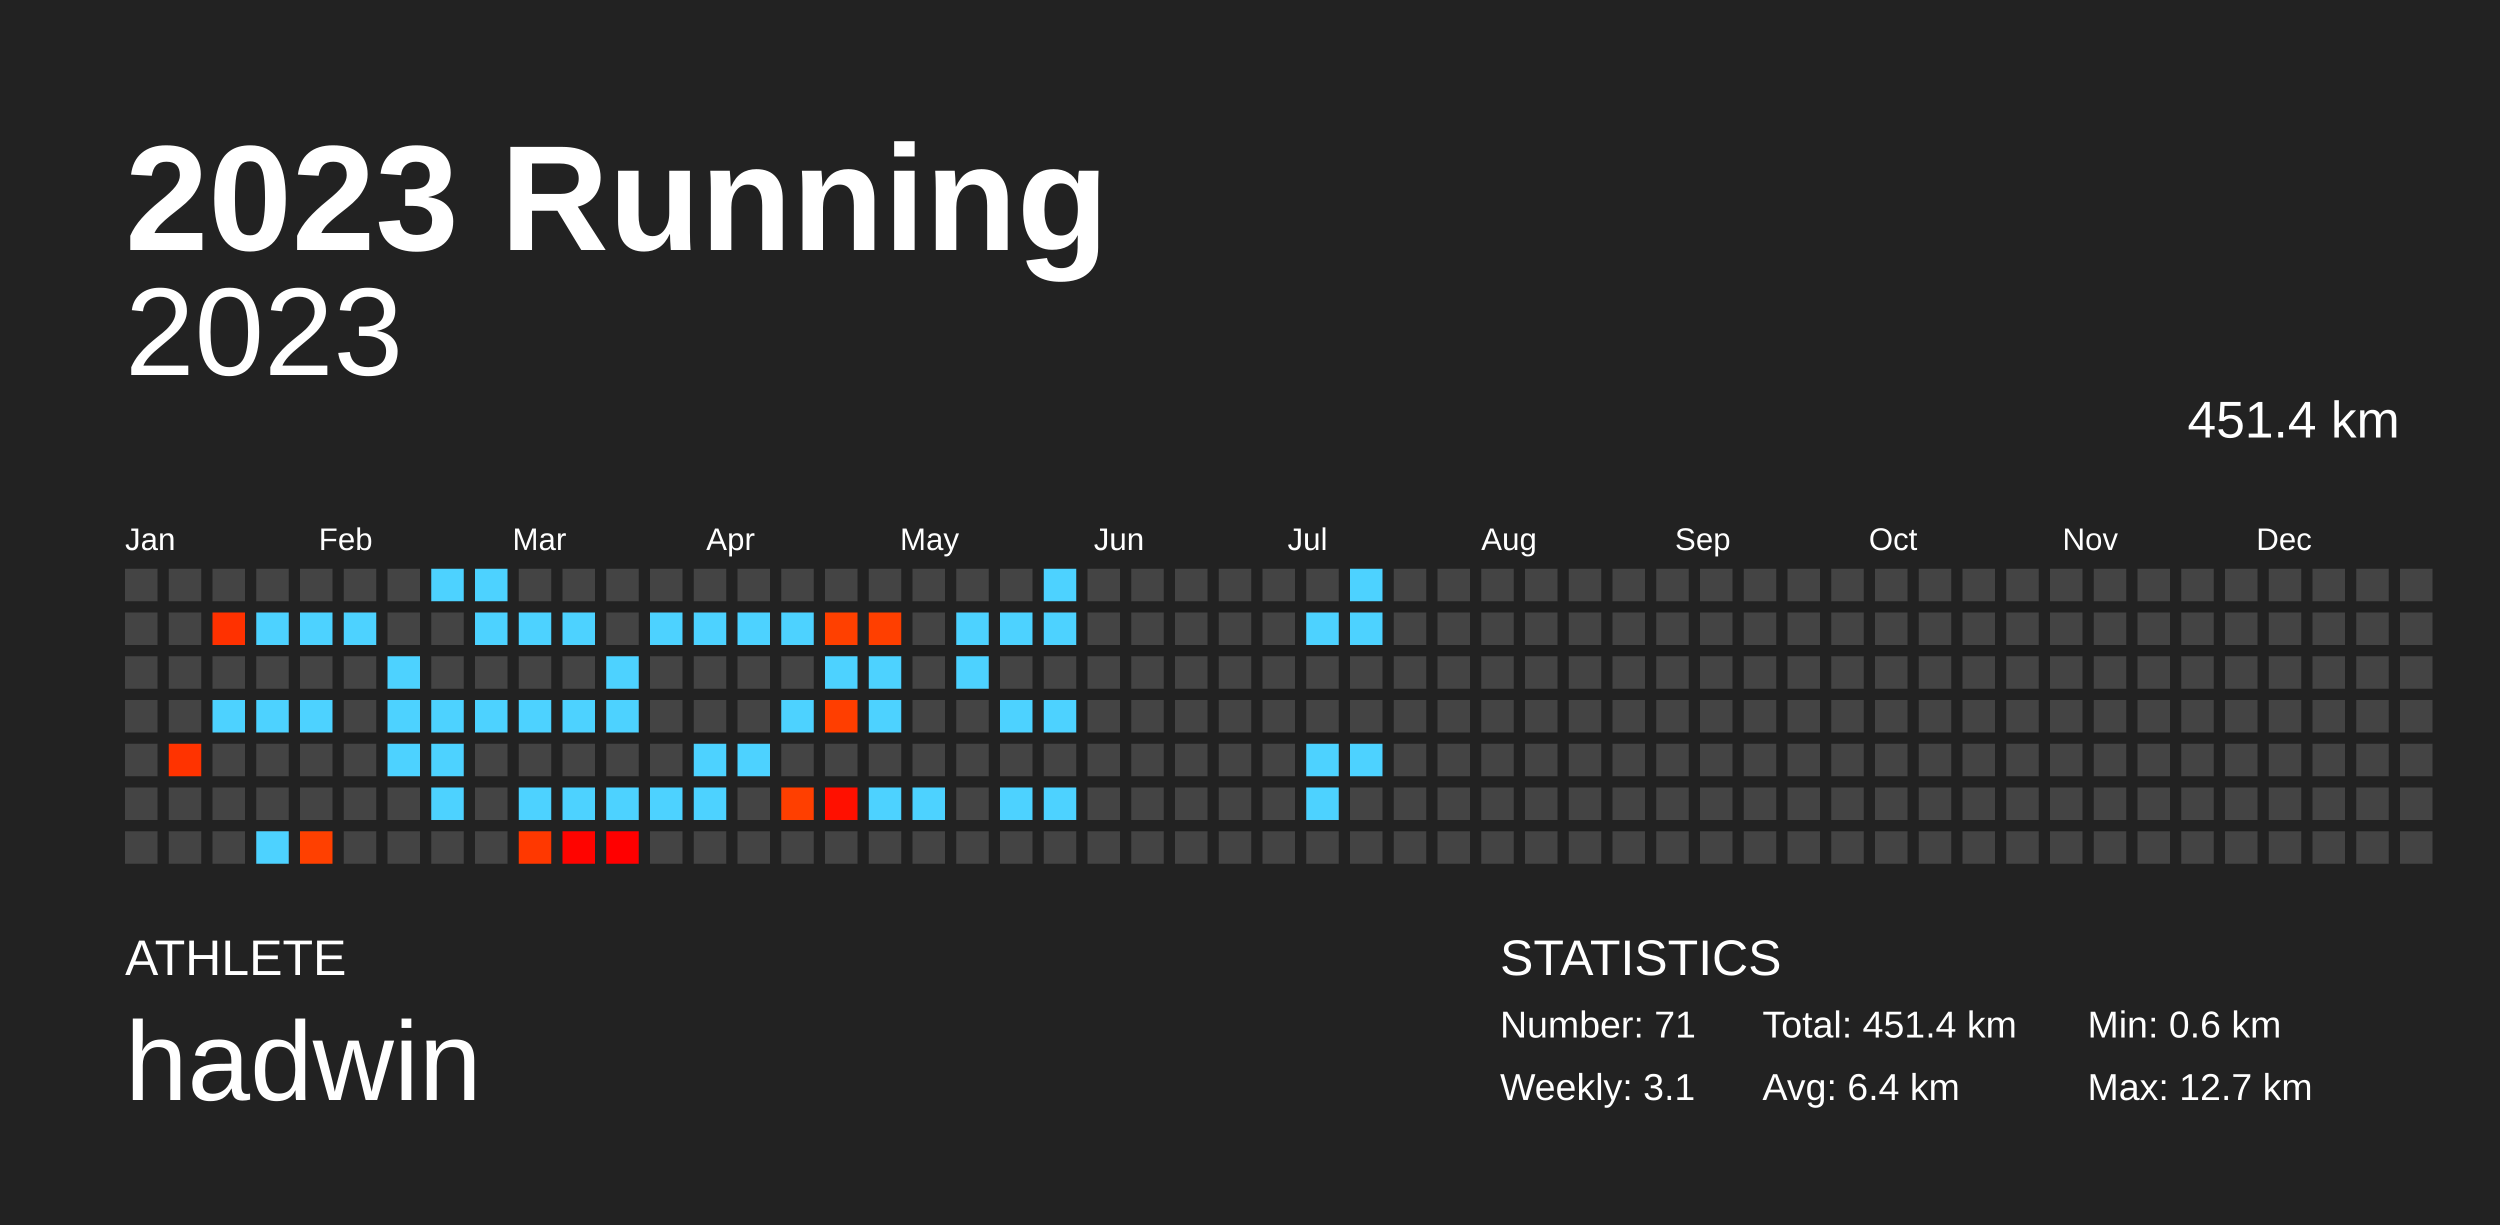
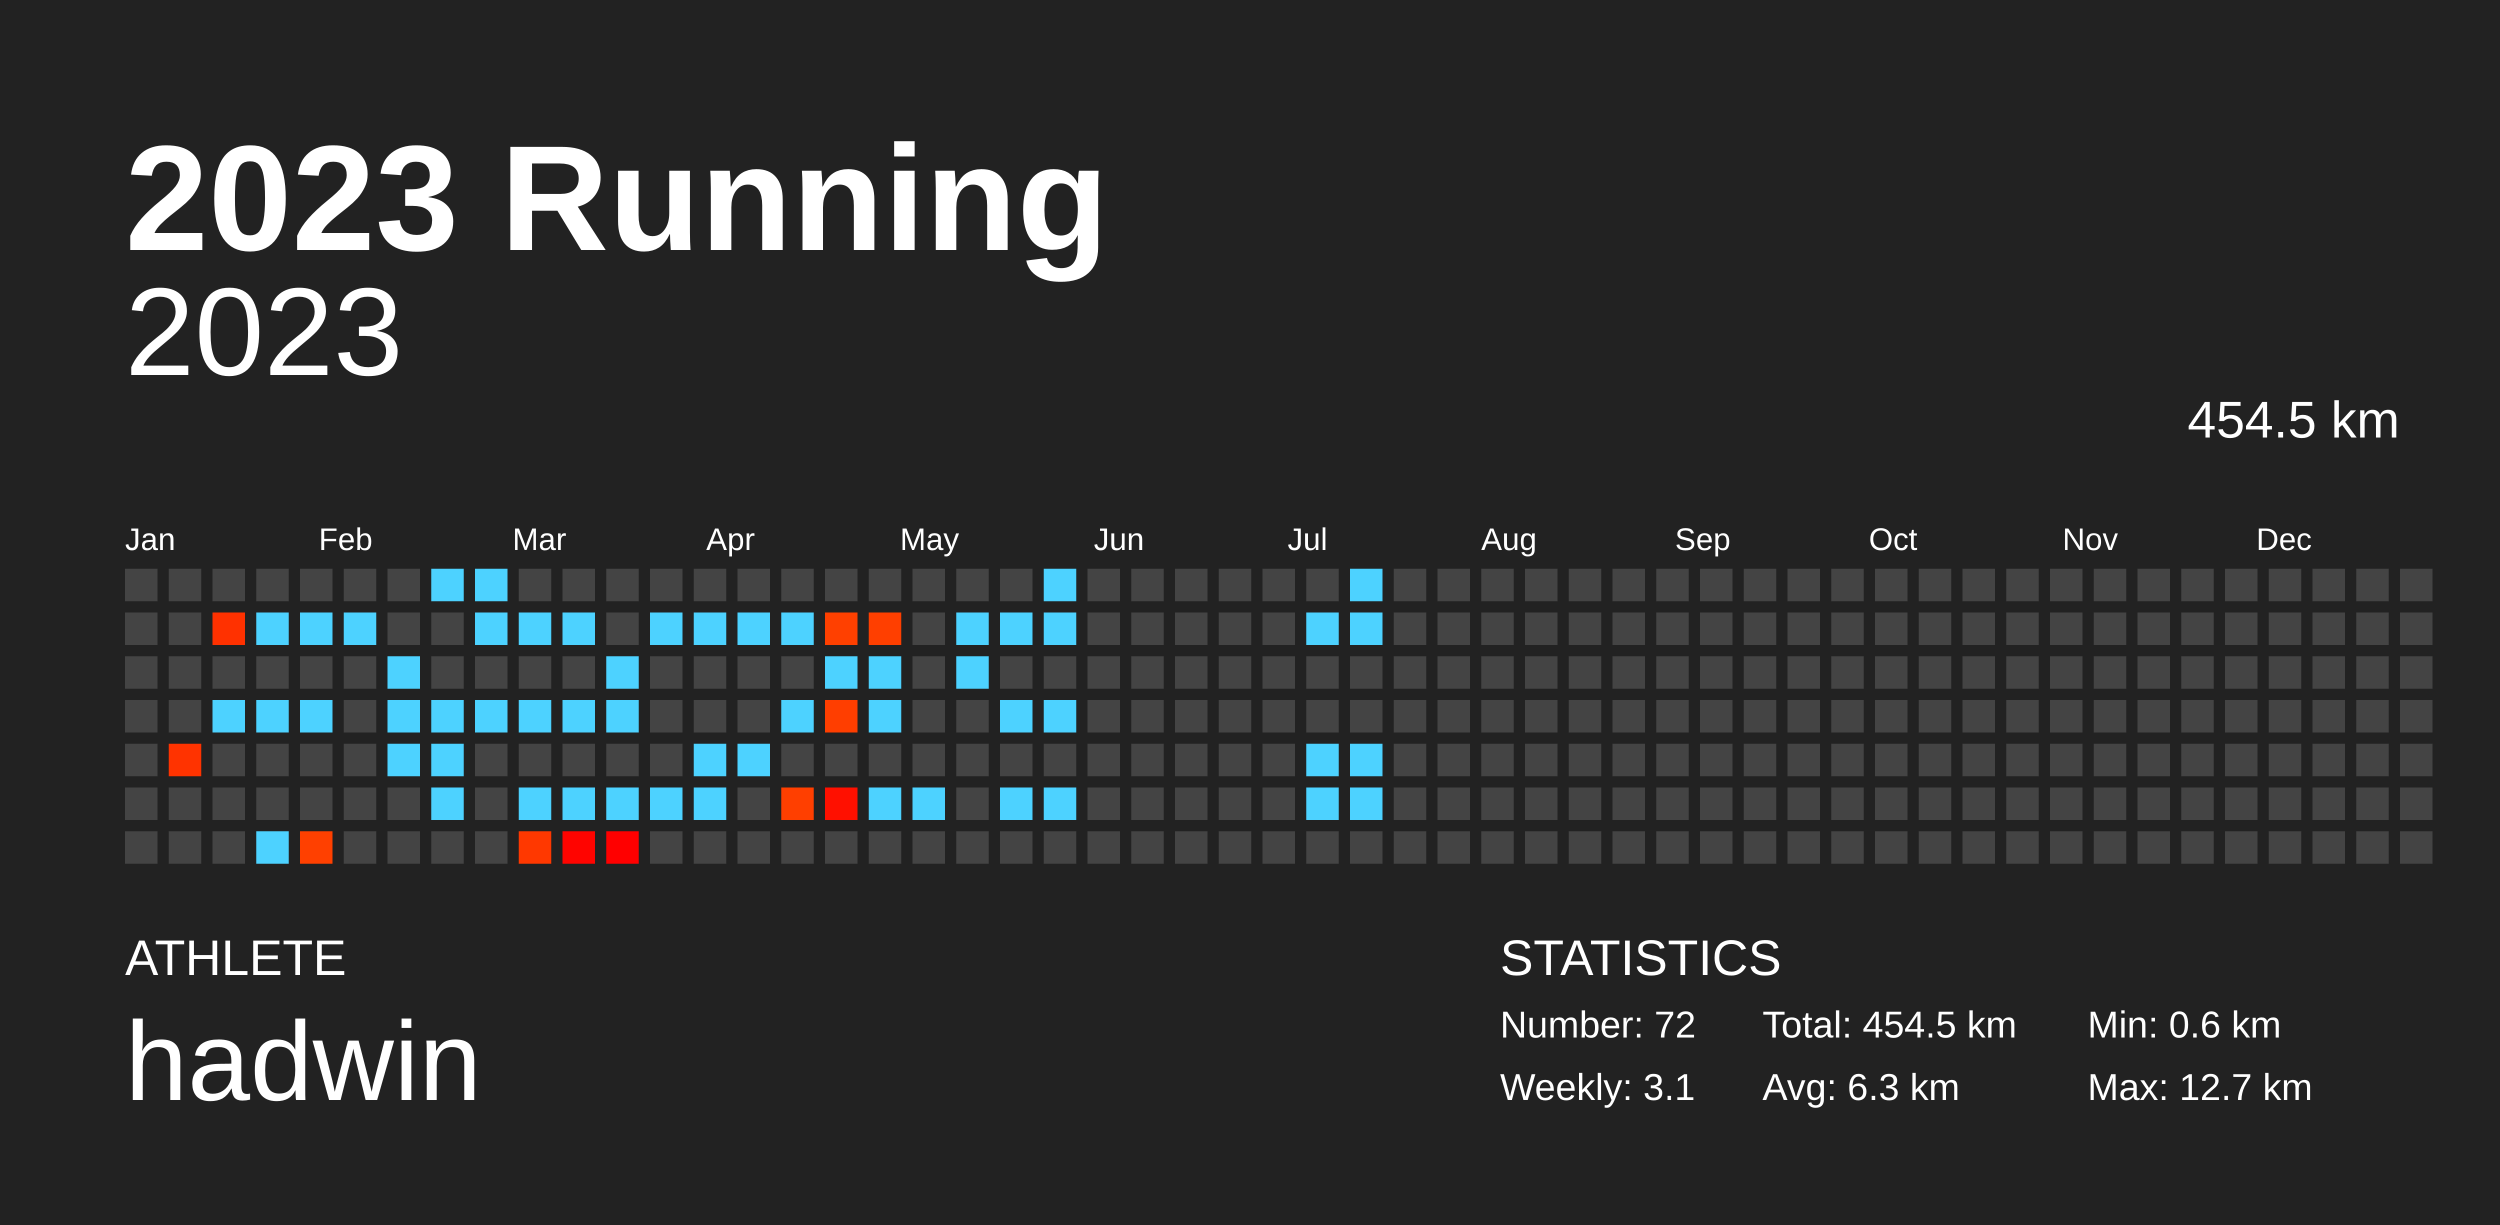
<svg xmlns="http://www.w3.org/2000/svg" baseProfile="full" height="98mm" version="1.1" viewBox="0,0,200,98" width="200mm">
  <defs />
  <rect fill="#222222" height="98" width="200" x="0" y="0" />
  <text fill="#FFFFFF" style="font-size:12px; font-family:Arial; font-weight:bold;" x="10" y="20">2023 Running</text>
  <text fill="#FFFFFF" style="font-size:4px; font-family:Arial" x="10" y="78">ATHLETE</text>
  <text fill="#FFFFFF" style="font-size:9px; font-family:Arial" x="10" y="88">hadwin</text>
  <text fill="#FFFFFF" style="font-size:4px; font-family:Arial" x="120" y="78">STATISTICS</text>
-   <text fill="#FFFFFF" style="font-size:3px; font-family:Arial" x="120" y="83">Number: 71</text>
+   <text fill="#FFFFFF" style="font-size:3px; font-family:Arial" x="120" y="83">Number: 72</text>
  <text fill="#FFFFFF" style="font-size:3px; font-family:Arial" x="120" y="88">Weekly: 3.1</text>
-   <text fill="#FFFFFF" style="font-size:3px; font-family:Arial" x="141" y="83">Total: 451.4 km</text>
-   <text fill="#FFFFFF" style="font-size:3px; font-family:Arial" x="141" y="88">Avg: 6.4 km</text>
+   <text fill="#FFFFFF" style="font-size:3px; font-family:Arial" x="141" y="83">Total: 454.5 km</text>
+   <text fill="#FFFFFF" style="font-size:3px; font-family:Arial" x="141" y="88">Avg: 6.3 km</text>
  <text fill="#FFFFFF" style="font-size:3px; font-family:Arial" x="167" y="83">Min: 0.6 km</text>
  <text fill="#FFFFFF" style="font-size:3px; font-family:Arial" x="167" y="88">Max: 12.7 km</text>
  <text alignment-baseline="hanging" fill="#FFFFFF" style="font-size:10.0px; font-family:Arial;" x="10" y="30">2023</text>
-   <text alignment-baseline="hanging" fill="#FFFFFF" style="font-size:4.125px; font-family:Arial;" x="175" y="35">451.4 km</text>
+   <text alignment-baseline="hanging" fill="#FFFFFF" style="font-size:4.125px; font-family:Arial;" x="175" y="35">454.5 km</text>
  <text fill="#FFFFFF" style="font-size:2.5px; font-family:Arial" x="10.0" y="44">Jan</text>
  <text fill="#FFFFFF" style="font-size:2.5px; font-family:Arial" x="25.5" y="44">Feb</text>
  <text fill="#FFFFFF" style="font-size:2.5px; font-family:Arial" x="41.0" y="44">Mar</text>
  <text fill="#FFFFFF" style="font-size:2.5px; font-family:Arial" x="56.5" y="44">Apr</text>
  <text fill="#FFFFFF" style="font-size:2.5px; font-family:Arial" x="72.0" y="44">May</text>
  <text fill="#FFFFFF" style="font-size:2.5px; font-family:Arial" x="87.5" y="44">Jun</text>
  <text fill="#FFFFFF" style="font-size:2.5px; font-family:Arial" x="103.0" y="44">Jul</text>
  <text fill="#FFFFFF" style="font-size:2.5px; font-family:Arial" x="118.5" y="44">Aug</text>
  <text fill="#FFFFFF" style="font-size:2.5px; font-family:Arial" x="134.0" y="44">Sep</text>
  <text fill="#FFFFFF" style="font-size:2.5px; font-family:Arial" x="149.5" y="44">Oct</text>
  <text fill="#FFFFFF" style="font-size:2.5px; font-family:Arial" x="165.0" y="44">Nov</text>
  <text fill="#FFFFFF" style="font-size:2.5px; font-family:Arial" x="180.5" y="44">Dec</text>
  <rect fill="#444444" height="2.6" width="2.6" x="10.0" y="45.5" />
  <rect fill="#444444" height="2.6" width="2.6" x="10.0" y="49.0" />
  <rect fill="#444444" height="2.6" width="2.6" x="10.0" y="52.5" />
  <rect fill="#444444" height="2.6" width="2.6" x="10.0" y="56.0" />
  <rect fill="#444444" height="2.6" width="2.6" x="10.0" y="59.5" />
  <rect fill="#444444" height="2.6" width="2.6" x="10.0" y="63.0" />
  <rect fill="#444444" height="2.6" width="2.6" x="10.0" y="66.5" />
  <rect fill="#444444" height="2.6" width="2.6" x="13.5" y="45.5" />
  <rect fill="#444444" height="2.6" width="2.6" x="13.5" y="49.0" />
  <rect fill="#444444" height="2.6" width="2.6" x="13.5" y="52.5" />
  <rect fill="#444444" height="2.6" width="2.6" x="13.5" y="56.0" />
  <rect fill="#ff3300" height="2.6" width="2.6" x="13.5" y="59.5" />
  <rect fill="#444444" height="2.6" width="2.6" x="13.5" y="63.0" />
  <rect fill="#444444" height="2.6" width="2.6" x="13.5" y="66.5" />
  <rect fill="#444444" height="2.6" width="2.6" x="17.0" y="45.5" />
  <rect fill="#ff3100" height="2.6" width="2.6" x="17.0" y="49.0" />
  <rect fill="#444444" height="2.6" width="2.6" x="17.0" y="52.5" />
  <rect fill="#4dd2ff" height="2.6" width="2.6" x="17.0" y="56.0" />
  <rect fill="#444444" height="2.6" width="2.6" x="17.0" y="59.5" />
  <rect fill="#444444" height="2.6" width="2.6" x="17.0" y="63.0" />
  <rect fill="#444444" height="2.6" width="2.6" x="17.0" y="66.5" />
  <rect fill="#444444" height="2.6" width="2.6" x="20.5" y="45.5" />
  <rect fill="#4dd2ff" height="2.6" width="2.6" x="20.5" y="49.0" />
  <rect fill="#444444" height="2.6" width="2.6" x="20.5" y="52.5" />
  <rect fill="#4dd2ff" height="2.6" width="2.6" x="20.5" y="56.0" />
  <rect fill="#444444" height="2.6" width="2.6" x="20.5" y="59.5" />
  <rect fill="#444444" height="2.6" width="2.6" x="20.5" y="63.0" />
  <rect fill="#4dd2ff" height="2.6" width="2.6" x="20.5" y="66.5" />
  <rect fill="#444444" height="2.6" width="2.6" x="24.0" y="45.5" />
  <rect fill="#4dd2ff" height="2.6" width="2.6" x="24.0" y="49.0" />
  <rect fill="#444444" height="2.6" width="2.6" x="24.0" y="52.5" />
  <rect fill="#4dd2ff" height="2.6" width="2.6" x="24.0" y="56.0" />
  <rect fill="#444444" height="2.6" width="2.6" x="24.0" y="59.5" />
  <rect fill="#444444" height="2.6" width="2.6" x="24.0" y="63.0" />
  <rect fill="#ff4000" height="2.6" width="2.6" x="24.0" y="66.5" />
  <rect fill="#444444" height="2.6" width="2.6" x="27.5" y="45.5" />
  <rect fill="#4dd2ff" height="2.6" width="2.6" x="27.5" y="49.0" />
  <rect fill="#444444" height="2.6" width="2.6" x="27.5" y="52.5" />
  <rect fill="#444444" height="2.6" width="2.6" x="27.5" y="56.0" />
  <rect fill="#444444" height="2.6" width="2.6" x="27.5" y="59.5" />
  <rect fill="#444444" height="2.6" width="2.6" x="27.5" y="63.0" />
  <rect fill="#444444" height="2.6" width="2.6" x="27.5" y="66.5" />
  <rect fill="#444444" height="2.6" width="2.6" x="31.0" y="45.5" />
  <rect fill="#444444" height="2.6" width="2.6" x="31.0" y="49.0" />
  <rect fill="#4dd2ff" height="2.6" width="2.6" x="31.0" y="52.5" />
  <rect fill="#4dd2ff" height="2.6" width="2.6" x="31.0" y="56.0" />
  <rect fill="#4dd2ff" height="2.6" width="2.6" x="31.0" y="59.5" />
  <rect fill="#444444" height="2.6" width="2.6" x="31.0" y="63.0" />
  <rect fill="#444444" height="2.6" width="2.6" x="31.0" y="66.5" />
  <rect fill="#4dd2ff" height="2.6" width="2.6" x="34.5" y="45.5" />
  <rect fill="#444444" height="2.6" width="2.6" x="34.5" y="49.0" />
  <rect fill="#444444" height="2.6" width="2.6" x="34.5" y="52.5" />
  <rect fill="#4dd2ff" height="2.6" width="2.6" x="34.5" y="56.0" />
  <rect fill="#4dd2ff" height="2.6" width="2.6" x="34.5" y="59.5" />
  <rect fill="#4dd2ff" height="2.6" width="2.6" x="34.5" y="63.0" />
  <rect fill="#444444" height="2.6" width="2.6" x="34.5" y="66.5" />
  <rect fill="#4dd2ff" height="2.6" width="2.6" x="38.0" y="45.5" />
  <rect fill="#4dd2ff" height="2.6" width="2.6" x="38.0" y="49.0" />
  <rect fill="#444444" height="2.6" width="2.6" x="38.0" y="52.5" />
  <rect fill="#4dd2ff" height="2.6" width="2.6" x="38.0" y="56.0" />
  <rect fill="#444444" height="2.6" width="2.6" x="38.0" y="59.5" />
  <rect fill="#444444" height="2.6" width="2.6" x="38.0" y="63.0" />
  <rect fill="#444444" height="2.6" width="2.6" x="38.0" y="66.5" />
  <rect fill="#444444" height="2.6" width="2.6" x="41.5" y="45.5" />
  <rect fill="#4dd2ff" height="2.6" width="2.6" x="41.5" y="49.0" />
  <rect fill="#444444" height="2.6" width="2.6" x="41.5" y="52.5" />
  <rect fill="#4dd2ff" height="2.6" width="2.6" x="41.5" y="56.0" />
  <rect fill="#444444" height="2.6" width="2.6" x="41.5" y="59.5" />
  <rect fill="#4dd2ff" height="2.6" width="2.6" x="41.5" y="63.0" />
  <rect fill="#ff3800" height="2.6" width="2.6" x="41.5" y="66.5" />
  <rect fill="#444444" height="2.6" width="2.6" x="45.0" y="45.5" />
  <rect fill="#4dd2ff" height="2.6" width="2.6" x="45.0" y="49.0" />
  <rect fill="#444444" height="2.6" width="2.6" x="45.0" y="52.5" />
  <rect fill="#4dd2ff" height="2.6" width="2.6" x="45.0" y="56.0" />
  <rect fill="#444444" height="2.6" width="2.6" x="45.0" y="59.5" />
  <rect fill="#4dd2ff" height="2.6" width="2.6" x="45.0" y="63.0" />
  <rect fill="#ff0400" height="2.6" width="2.6" x="45.0" y="66.5" />
  <rect fill="#444444" height="2.6" width="2.6" x="48.5" y="45.5" />
  <rect fill="#444444" height="2.6" width="2.6" x="48.5" y="49.0" />
  <rect fill="#4dd2ff" height="2.6" width="2.6" x="48.5" y="52.5" />
  <rect fill="#4dd2ff" height="2.6" width="2.6" x="48.5" y="56.0" />
  <rect fill="#444444" height="2.6" width="2.6" x="48.5" y="59.5" />
  <rect fill="#4dd2ff" height="2.6" width="2.6" x="48.5" y="63.0" />
  <rect fill="#ff0000" height="2.6" width="2.6" x="48.5" y="66.5" />
  <rect fill="#444444" height="2.6" width="2.6" x="52.0" y="45.5" />
  <rect fill="#4dd2ff" height="2.6" width="2.6" x="52.0" y="49.0" />
  <rect fill="#444444" height="2.6" width="2.6" x="52.0" y="52.5" />
  <rect fill="#444444" height="2.6" width="2.6" x="52.0" y="56.0" />
  <rect fill="#444444" height="2.6" width="2.6" x="52.0" y="59.5" />
  <rect fill="#4dd2ff" height="2.6" width="2.6" x="52.0" y="63.0" />
  <rect fill="#444444" height="2.6" width="2.6" x="52.0" y="66.5" />
  <rect fill="#444444" height="2.6" width="2.6" x="55.5" y="45.5" />
  <rect fill="#4dd2ff" height="2.6" width="2.6" x="55.5" y="49.0" />
  <rect fill="#444444" height="2.6" width="2.6" x="55.5" y="52.5" />
  <rect fill="#444444" height="2.6" width="2.6" x="55.5" y="56.0" />
  <rect fill="#4dd2ff" height="2.6" width="2.6" x="55.5" y="59.5" />
  <rect fill="#4dd2ff" height="2.6" width="2.6" x="55.5" y="63.0" />
  <rect fill="#444444" height="2.6" width="2.6" x="55.5" y="66.5" />
  <rect fill="#444444" height="2.6" width="2.6" x="59.0" y="45.5" />
  <rect fill="#4dd2ff" height="2.6" width="2.6" x="59.0" y="49.0" />
  <rect fill="#444444" height="2.6" width="2.6" x="59.0" y="52.5" />
  <rect fill="#444444" height="2.6" width="2.6" x="59.0" y="56.0" />
  <rect fill="#4dd2ff" height="2.6" width="2.6" x="59.0" y="59.5" />
  <rect fill="#444444" height="2.6" width="2.6" x="59.0" y="63.0" />
  <rect fill="#444444" height="2.6" width="2.6" x="59.0" y="66.5" />
  <rect fill="#444444" height="2.6" width="2.6" x="62.5" y="45.5" />
  <rect fill="#4dd2ff" height="2.6" width="2.6" x="62.5" y="49.0" />
  <rect fill="#444444" height="2.6" width="2.6" x="62.5" y="52.5" />
  <rect fill="#4dd2ff" height="2.6" width="2.6" x="62.5" y="56.0" />
  <rect fill="#444444" height="2.6" width="2.6" x="62.5" y="59.5" />
  <rect fill="#ff3f00" height="2.6" width="2.6" x="62.5" y="63.0" />
  <rect fill="#444444" height="2.6" width="2.6" x="62.5" y="66.5" />
  <rect fill="#444444" height="2.6" width="2.6" x="66.0" y="45.5" />
  <rect fill="#ff4000" height="2.6" width="2.6" x="66.0" y="49.0" />
  <rect fill="#4dd2ff" height="2.6" width="2.6" x="66.0" y="52.5" />
  <rect fill="#ff3e00" height="2.6" width="2.6" x="66.0" y="56.0" />
  <rect fill="#444444" height="2.6" width="2.6" x="66.0" y="59.5" />
  <rect fill="#ff1000" height="2.6" width="2.6" x="66.0" y="63.0" />
  <rect fill="#444444" height="2.6" width="2.6" x="66.0" y="66.5" />
  <rect fill="#444444" height="2.6" width="2.6" x="69.5" y="45.5" />
  <rect fill="#ff3f00" height="2.6" width="2.6" x="69.5" y="49.0" />
  <rect fill="#4dd2ff" height="2.6" width="2.6" x="69.5" y="52.5" />
  <rect fill="#4dd2ff" height="2.6" width="2.6" x="69.5" y="56.0" />
  <rect fill="#444444" height="2.6" width="2.6" x="69.5" y="59.5" />
  <rect fill="#4dd2ff" height="2.6" width="2.6" x="69.5" y="63.0" />
  <rect fill="#444444" height="2.6" width="2.6" x="69.5" y="66.5" />
  <rect fill="#444444" height="2.6" width="2.6" x="73.0" y="45.5" />
  <rect fill="#444444" height="2.6" width="2.6" x="73.0" y="49.0" />
  <rect fill="#444444" height="2.6" width="2.6" x="73.0" y="52.5" />
  <rect fill="#444444" height="2.6" width="2.6" x="73.0" y="56.0" />
  <rect fill="#444444" height="2.6" width="2.6" x="73.0" y="59.5" />
  <rect fill="#4dd2ff" height="2.6" width="2.6" x="73.0" y="63.0" />
  <rect fill="#444444" height="2.6" width="2.6" x="73.0" y="66.5" />
  <rect fill="#444444" height="2.6" width="2.6" x="76.5" y="45.5" />
  <rect fill="#4dd2ff" height="2.6" width="2.6" x="76.5" y="49.0" />
  <rect fill="#4dd2ff" height="2.6" width="2.6" x="76.5" y="52.5" />
  <rect fill="#444444" height="2.6" width="2.6" x="76.5" y="56.0" />
  <rect fill="#444444" height="2.6" width="2.6" x="76.5" y="59.5" />
  <rect fill="#444444" height="2.6" width="2.6" x="76.5" y="63.0" />
  <rect fill="#444444" height="2.6" width="2.6" x="76.5" y="66.5" />
  <rect fill="#444444" height="2.6" width="2.6" x="80.0" y="45.5" />
  <rect fill="#4dd2ff" height="2.6" width="2.6" x="80.0" y="49.0" />
  <rect fill="#444444" height="2.6" width="2.6" x="80.0" y="52.5" />
  <rect fill="#4dd2ff" height="2.6" width="2.6" x="80.0" y="56.0" />
  <rect fill="#444444" height="2.6" width="2.6" x="80.0" y="59.5" />
  <rect fill="#4dd2ff" height="2.6" width="2.6" x="80.0" y="63.0" />
  <rect fill="#444444" height="2.6" width="2.6" x="80.0" y="66.5" />
  <rect fill="#4dd2ff" height="2.6" width="2.6" x="83.5" y="45.5" />
  <rect fill="#4dd2ff" height="2.6" width="2.6" x="83.5" y="49.0" />
  <rect fill="#444444" height="2.6" width="2.6" x="83.5" y="52.5" />
  <rect fill="#4dd2ff" height="2.6" width="2.6" x="83.5" y="56.0" />
  <rect fill="#444444" height="2.6" width="2.6" x="83.5" y="59.5" />
  <rect fill="#4dd2ff" height="2.6" width="2.6" x="83.5" y="63.0" />
  <rect fill="#444444" height="2.6" width="2.6" x="83.5" y="66.5" />
  <rect fill="#444444" height="2.6" width="2.6" x="87.0" y="45.5" />
  <rect fill="#444444" height="2.6" width="2.6" x="87.0" y="49.0" />
  <rect fill="#444444" height="2.6" width="2.6" x="87.0" y="52.5" />
  <rect fill="#444444" height="2.6" width="2.6" x="87.0" y="56.0" />
  <rect fill="#444444" height="2.6" width="2.6" x="87.0" y="59.5" />
  <rect fill="#444444" height="2.6" width="2.6" x="87.0" y="63.0" />
  <rect fill="#444444" height="2.6" width="2.6" x="87.0" y="66.5" />
  <rect fill="#444444" height="2.6" width="2.6" x="90.5" y="45.5" />
  <rect fill="#444444" height="2.6" width="2.6" x="90.5" y="49.0" />
  <rect fill="#444444" height="2.6" width="2.6" x="90.5" y="52.5" />
  <rect fill="#444444" height="2.6" width="2.6" x="90.5" y="56.0" />
  <rect fill="#444444" height="2.6" width="2.6" x="90.5" y="59.5" />
  <rect fill="#444444" height="2.6" width="2.6" x="90.5" y="63.0" />
  <rect fill="#444444" height="2.6" width="2.6" x="90.5" y="66.5" />
  <rect fill="#444444" height="2.6" width="2.6" x="94.0" y="45.5" />
  <rect fill="#444444" height="2.6" width="2.6" x="94.0" y="49.0" />
  <rect fill="#444444" height="2.6" width="2.6" x="94.0" y="52.5" />
  <rect fill="#444444" height="2.6" width="2.6" x="94.0" y="56.0" />
  <rect fill="#444444" height="2.6" width="2.6" x="94.0" y="59.5" />
  <rect fill="#444444" height="2.6" width="2.6" x="94.0" y="63.0" />
  <rect fill="#444444" height="2.6" width="2.6" x="94.0" y="66.5" />
  <rect fill="#444444" height="2.6" width="2.6" x="97.5" y="45.5" />
  <rect fill="#444444" height="2.6" width="2.6" x="97.5" y="49.0" />
  <rect fill="#444444" height="2.6" width="2.6" x="97.5" y="52.5" />
  <rect fill="#444444" height="2.6" width="2.6" x="97.5" y="56.0" />
  <rect fill="#444444" height="2.6" width="2.6" x="97.5" y="59.5" />
  <rect fill="#444444" height="2.6" width="2.6" x="97.5" y="63.0" />
  <rect fill="#444444" height="2.6" width="2.6" x="97.5" y="66.5" />
  <rect fill="#444444" height="2.6" width="2.6" x="101.0" y="45.5" />
  <rect fill="#444444" height="2.6" width="2.6" x="101.0" y="49.0" />
  <rect fill="#444444" height="2.6" width="2.6" x="101.0" y="52.5" />
  <rect fill="#444444" height="2.6" width="2.6" x="101.0" y="56.0" />
  <rect fill="#444444" height="2.6" width="2.6" x="101.0" y="59.5" />
  <rect fill="#444444" height="2.6" width="2.6" x="101.0" y="63.0" />
  <rect fill="#444444" height="2.6" width="2.6" x="101.0" y="66.5" />
  <rect fill="#444444" height="2.6" width="2.6" x="104.5" y="45.5" />
  <rect fill="#4dd2ff" height="2.6" width="2.6" x="104.5" y="49.0" />
  <rect fill="#444444" height="2.6" width="2.6" x="104.5" y="52.5" />
  <rect fill="#444444" height="2.6" width="2.6" x="104.5" y="56.0" />
  <rect fill="#4dd2ff" height="2.6" width="2.6" x="104.5" y="59.5" />
  <rect fill="#4dd2ff" height="2.6" width="2.6" x="104.5" y="63.0" />
  <rect fill="#444444" height="2.6" width="2.6" x="104.5" y="66.5" />
  <rect fill="#4dd2ff" height="2.6" width="2.6" x="108.0" y="45.5" />
  <rect fill="#4dd2ff" height="2.6" width="2.6" x="108.0" y="49.0" />
  <rect fill="#444444" height="2.6" width="2.6" x="108.0" y="52.5" />
  <rect fill="#444444" height="2.6" width="2.6" x="108.0" y="56.0" />
  <rect fill="#4dd2ff" height="2.6" width="2.6" x="108.0" y="59.5" />
-   <rect fill="#444444" height="2.6" width="2.6" x="108.0" y="63.0" />
+   <rect fill="#4dd2ff" height="2.6" width="2.6" x="108.0" y="63.0" />
  <rect fill="#444444" height="2.6" width="2.6" x="108.0" y="66.5" />
  <rect fill="#444444" height="2.6" width="2.6" x="111.5" y="45.5" />
  <rect fill="#444444" height="2.6" width="2.6" x="111.5" y="49.0" />
  <rect fill="#444444" height="2.6" width="2.6" x="111.5" y="52.5" />
  <rect fill="#444444" height="2.6" width="2.6" x="111.5" y="56.0" />
  <rect fill="#444444" height="2.6" width="2.6" x="111.5" y="59.5" />
  <rect fill="#444444" height="2.6" width="2.6" x="111.5" y="63.0" />
  <rect fill="#444444" height="2.6" width="2.6" x="111.5" y="66.5" />
  <rect fill="#444444" height="2.6" width="2.6" x="115.0" y="45.5" />
  <rect fill="#444444" height="2.6" width="2.6" x="115.0" y="49.0" />
  <rect fill="#444444" height="2.6" width="2.6" x="115.0" y="52.5" />
  <rect fill="#444444" height="2.6" width="2.6" x="115.0" y="56.0" />
  <rect fill="#444444" height="2.6" width="2.6" x="115.0" y="59.5" />
  <rect fill="#444444" height="2.6" width="2.6" x="115.0" y="63.0" />
  <rect fill="#444444" height="2.6" width="2.6" x="115.0" y="66.5" />
  <rect fill="#444444" height="2.6" width="2.6" x="118.5" y="45.5" />
  <rect fill="#444444" height="2.6" width="2.6" x="118.5" y="49.0" />
  <rect fill="#444444" height="2.6" width="2.6" x="118.5" y="52.5" />
  <rect fill="#444444" height="2.6" width="2.6" x="118.5" y="56.0" />
  <rect fill="#444444" height="2.6" width="2.6" x="118.5" y="59.5" />
  <rect fill="#444444" height="2.6" width="2.6" x="118.5" y="63.0" />
  <rect fill="#444444" height="2.6" width="2.6" x="118.5" y="66.5" />
  <rect fill="#444444" height="2.6" width="2.6" x="122.0" y="45.5" />
  <rect fill="#444444" height="2.6" width="2.6" x="122.0" y="49.0" />
  <rect fill="#444444" height="2.6" width="2.6" x="122.0" y="52.5" />
  <rect fill="#444444" height="2.6" width="2.6" x="122.0" y="56.0" />
  <rect fill="#444444" height="2.6" width="2.6" x="122.0" y="59.5" />
  <rect fill="#444444" height="2.6" width="2.6" x="122.0" y="63.0" />
  <rect fill="#444444" height="2.6" width="2.6" x="122.0" y="66.5" />
  <rect fill="#444444" height="2.6" width="2.6" x="125.5" y="45.5" />
  <rect fill="#444444" height="2.6" width="2.6" x="125.5" y="49.0" />
  <rect fill="#444444" height="2.6" width="2.6" x="125.5" y="52.5" />
  <rect fill="#444444" height="2.6" width="2.6" x="125.5" y="56.0" />
  <rect fill="#444444" height="2.6" width="2.6" x="125.5" y="59.5" />
  <rect fill="#444444" height="2.6" width="2.6" x="125.5" y="63.0" />
  <rect fill="#444444" height="2.6" width="2.6" x="125.5" y="66.5" />
  <rect fill="#444444" height="2.6" width="2.6" x="129.0" y="45.5" />
  <rect fill="#444444" height="2.6" width="2.6" x="129.0" y="49.0" />
  <rect fill="#444444" height="2.6" width="2.6" x="129.0" y="52.5" />
  <rect fill="#444444" height="2.6" width="2.6" x="129.0" y="56.0" />
  <rect fill="#444444" height="2.6" width="2.6" x="129.0" y="59.5" />
  <rect fill="#444444" height="2.6" width="2.6" x="129.0" y="63.0" />
  <rect fill="#444444" height="2.6" width="2.6" x="129.0" y="66.5" />
  <rect fill="#444444" height="2.6" width="2.6" x="132.5" y="45.5" />
  <rect fill="#444444" height="2.6" width="2.6" x="132.5" y="49.0" />
  <rect fill="#444444" height="2.6" width="2.6" x="132.5" y="52.5" />
  <rect fill="#444444" height="2.6" width="2.6" x="132.5" y="56.0" />
  <rect fill="#444444" height="2.6" width="2.6" x="132.5" y="59.5" />
  <rect fill="#444444" height="2.6" width="2.6" x="132.5" y="63.0" />
  <rect fill="#444444" height="2.6" width="2.6" x="132.5" y="66.5" />
  <rect fill="#444444" height="2.6" width="2.6" x="136.0" y="45.5" />
  <rect fill="#444444" height="2.6" width="2.6" x="136.0" y="49.0" />
  <rect fill="#444444" height="2.6" width="2.6" x="136.0" y="52.5" />
  <rect fill="#444444" height="2.6" width="2.6" x="136.0" y="56.0" />
  <rect fill="#444444" height="2.6" width="2.6" x="136.0" y="59.5" />
  <rect fill="#444444" height="2.6" width="2.6" x="136.0" y="63.0" />
  <rect fill="#444444" height="2.6" width="2.6" x="136.0" y="66.5" />
  <rect fill="#444444" height="2.6" width="2.6" x="139.5" y="45.5" />
  <rect fill="#444444" height="2.6" width="2.6" x="139.5" y="49.0" />
  <rect fill="#444444" height="2.6" width="2.6" x="139.5" y="52.5" />
  <rect fill="#444444" height="2.6" width="2.6" x="139.5" y="56.0" />
  <rect fill="#444444" height="2.6" width="2.6" x="139.5" y="59.5" />
  <rect fill="#444444" height="2.6" width="2.6" x="139.5" y="63.0" />
  <rect fill="#444444" height="2.6" width="2.6" x="139.5" y="66.5" />
  <rect fill="#444444" height="2.6" width="2.6" x="143.0" y="45.5" />
  <rect fill="#444444" height="2.6" width="2.6" x="143.0" y="49.0" />
  <rect fill="#444444" height="2.6" width="2.6" x="143.0" y="52.5" />
  <rect fill="#444444" height="2.6" width="2.6" x="143.0" y="56.0" />
  <rect fill="#444444" height="2.6" width="2.6" x="143.0" y="59.5" />
  <rect fill="#444444" height="2.6" width="2.6" x="143.0" y="63.0" />
  <rect fill="#444444" height="2.6" width="2.6" x="143.0" y="66.5" />
  <rect fill="#444444" height="2.6" width="2.6" x="146.5" y="45.5" />
  <rect fill="#444444" height="2.6" width="2.6" x="146.5" y="49.0" />
  <rect fill="#444444" height="2.6" width="2.6" x="146.5" y="52.5" />
  <rect fill="#444444" height="2.6" width="2.6" x="146.5" y="56.0" />
  <rect fill="#444444" height="2.6" width="2.6" x="146.5" y="59.5" />
  <rect fill="#444444" height="2.6" width="2.6" x="146.5" y="63.0" />
  <rect fill="#444444" height="2.6" width="2.6" x="146.5" y="66.5" />
  <rect fill="#444444" height="2.6" width="2.6" x="150.0" y="45.5" />
  <rect fill="#444444" height="2.6" width="2.6" x="150.0" y="49.0" />
  <rect fill="#444444" height="2.6" width="2.6" x="150.0" y="52.5" />
  <rect fill="#444444" height="2.6" width="2.6" x="150.0" y="56.0" />
  <rect fill="#444444" height="2.6" width="2.6" x="150.0" y="59.5" />
  <rect fill="#444444" height="2.6" width="2.6" x="150.0" y="63.0" />
  <rect fill="#444444" height="2.6" width="2.6" x="150.0" y="66.5" />
  <rect fill="#444444" height="2.6" width="2.6" x="153.5" y="45.5" />
  <rect fill="#444444" height="2.6" width="2.6" x="153.5" y="49.0" />
  <rect fill="#444444" height="2.6" width="2.6" x="153.5" y="52.5" />
  <rect fill="#444444" height="2.6" width="2.6" x="153.5" y="56.0" />
  <rect fill="#444444" height="2.6" width="2.6" x="153.5" y="59.5" />
  <rect fill="#444444" height="2.6" width="2.6" x="153.5" y="63.0" />
  <rect fill="#444444" height="2.6" width="2.6" x="153.5" y="66.5" />
  <rect fill="#444444" height="2.6" width="2.6" x="157.0" y="45.5" />
  <rect fill="#444444" height="2.6" width="2.6" x="157.0" y="49.0" />
  <rect fill="#444444" height="2.6" width="2.6" x="157.0" y="52.5" />
  <rect fill="#444444" height="2.6" width="2.6" x="157.0" y="56.0" />
  <rect fill="#444444" height="2.6" width="2.6" x="157.0" y="59.5" />
  <rect fill="#444444" height="2.6" width="2.6" x="157.0" y="63.0" />
  <rect fill="#444444" height="2.6" width="2.6" x="157.0" y="66.5" />
  <rect fill="#444444" height="2.6" width="2.6" x="160.5" y="45.5" />
  <rect fill="#444444" height="2.6" width="2.6" x="160.5" y="49.0" />
  <rect fill="#444444" height="2.6" width="2.6" x="160.5" y="52.5" />
  <rect fill="#444444" height="2.6" width="2.6" x="160.5" y="56.0" />
  <rect fill="#444444" height="2.6" width="2.6" x="160.5" y="59.5" />
  <rect fill="#444444" height="2.6" width="2.6" x="160.5" y="63.0" />
  <rect fill="#444444" height="2.6" width="2.6" x="160.5" y="66.5" />
  <rect fill="#444444" height="2.6" width="2.6" x="164.0" y="45.5" />
  <rect fill="#444444" height="2.6" width="2.6" x="164.0" y="49.0" />
  <rect fill="#444444" height="2.6" width="2.6" x="164.0" y="52.5" />
  <rect fill="#444444" height="2.6" width="2.6" x="164.0" y="56.0" />
  <rect fill="#444444" height="2.6" width="2.6" x="164.0" y="59.5" />
  <rect fill="#444444" height="2.6" width="2.6" x="164.0" y="63.0" />
  <rect fill="#444444" height="2.6" width="2.6" x="164.0" y="66.5" />
  <rect fill="#444444" height="2.6" width="2.6" x="167.5" y="45.5" />
  <rect fill="#444444" height="2.6" width="2.6" x="167.5" y="49.0" />
  <rect fill="#444444" height="2.6" width="2.6" x="167.5" y="52.5" />
  <rect fill="#444444" height="2.6" width="2.6" x="167.5" y="56.0" />
  <rect fill="#444444" height="2.6" width="2.6" x="167.5" y="59.5" />
  <rect fill="#444444" height="2.6" width="2.6" x="167.5" y="63.0" />
  <rect fill="#444444" height="2.6" width="2.6" x="167.5" y="66.5" />
  <rect fill="#444444" height="2.6" width="2.6" x="171.0" y="45.5" />
  <rect fill="#444444" height="2.6" width="2.6" x="171.0" y="49.0" />
  <rect fill="#444444" height="2.6" width="2.6" x="171.0" y="52.5" />
  <rect fill="#444444" height="2.6" width="2.6" x="171.0" y="56.0" />
  <rect fill="#444444" height="2.6" width="2.6" x="171.0" y="59.5" />
  <rect fill="#444444" height="2.6" width="2.6" x="171.0" y="63.0" />
  <rect fill="#444444" height="2.6" width="2.6" x="171.0" y="66.5" />
  <rect fill="#444444" height="2.6" width="2.6" x="174.5" y="45.5" />
  <rect fill="#444444" height="2.6" width="2.6" x="174.5" y="49.0" />
  <rect fill="#444444" height="2.6" width="2.6" x="174.5" y="52.5" />
  <rect fill="#444444" height="2.6" width="2.6" x="174.5" y="56.0" />
  <rect fill="#444444" height="2.6" width="2.6" x="174.5" y="59.5" />
  <rect fill="#444444" height="2.6" width="2.6" x="174.5" y="63.0" />
  <rect fill="#444444" height="2.6" width="2.6" x="174.5" y="66.5" />
  <rect fill="#444444" height="2.6" width="2.6" x="178.0" y="45.5" />
  <rect fill="#444444" height="2.6" width="2.6" x="178.0" y="49.0" />
  <rect fill="#444444" height="2.6" width="2.6" x="178.0" y="52.5" />
  <rect fill="#444444" height="2.6" width="2.6" x="178.0" y="56.0" />
  <rect fill="#444444" height="2.6" width="2.6" x="178.0" y="59.5" />
  <rect fill="#444444" height="2.6" width="2.6" x="178.0" y="63.0" />
  <rect fill="#444444" height="2.6" width="2.6" x="178.0" y="66.5" />
  <rect fill="#444444" height="2.6" width="2.6" x="181.5" y="45.5" />
  <rect fill="#444444" height="2.6" width="2.6" x="181.5" y="49.0" />
  <rect fill="#444444" height="2.6" width="2.6" x="181.5" y="52.5" />
  <rect fill="#444444" height="2.6" width="2.6" x="181.5" y="56.0" />
  <rect fill="#444444" height="2.6" width="2.6" x="181.5" y="59.5" />
  <rect fill="#444444" height="2.6" width="2.6" x="181.5" y="63.0" />
  <rect fill="#444444" height="2.6" width="2.6" x="181.5" y="66.5" />
  <rect fill="#444444" height="2.6" width="2.6" x="185.0" y="45.5" />
  <rect fill="#444444" height="2.6" width="2.6" x="185.0" y="49.0" />
  <rect fill="#444444" height="2.6" width="2.6" x="185.0" y="52.5" />
  <rect fill="#444444" height="2.6" width="2.6" x="185.0" y="56.0" />
  <rect fill="#444444" height="2.6" width="2.6" x="185.0" y="59.5" />
  <rect fill="#444444" height="2.6" width="2.6" x="185.0" y="63.0" />
  <rect fill="#444444" height="2.6" width="2.6" x="185.0" y="66.5" />
  <rect fill="#444444" height="2.6" width="2.6" x="188.5" y="45.5" />
  <rect fill="#444444" height="2.6" width="2.6" x="188.5" y="49.0" />
  <rect fill="#444444" height="2.6" width="2.6" x="188.5" y="52.5" />
  <rect fill="#444444" height="2.6" width="2.6" x="188.5" y="56.0" />
  <rect fill="#444444" height="2.6" width="2.6" x="188.5" y="59.5" />
  <rect fill="#444444" height="2.6" width="2.6" x="188.5" y="63.0" />
  <rect fill="#444444" height="2.6" width="2.6" x="188.5" y="66.5" />
  <rect fill="#444444" height="2.6" width="2.6" x="192.0" y="45.5" />
  <rect fill="#444444" height="2.6" width="2.6" x="192.0" y="49.0" />
  <rect fill="#444444" height="2.6" width="2.6" x="192.0" y="52.5" />
  <rect fill="#444444" height="2.6" width="2.6" x="192.0" y="56.0" />
  <rect fill="#444444" height="2.6" width="2.6" x="192.0" y="59.5" />
  <rect fill="#444444" height="2.6" width="2.6" x="192.0" y="63.0" />
  <rect fill="#444444" height="2.6" width="2.6" x="192.0" y="66.5" />
</svg>
